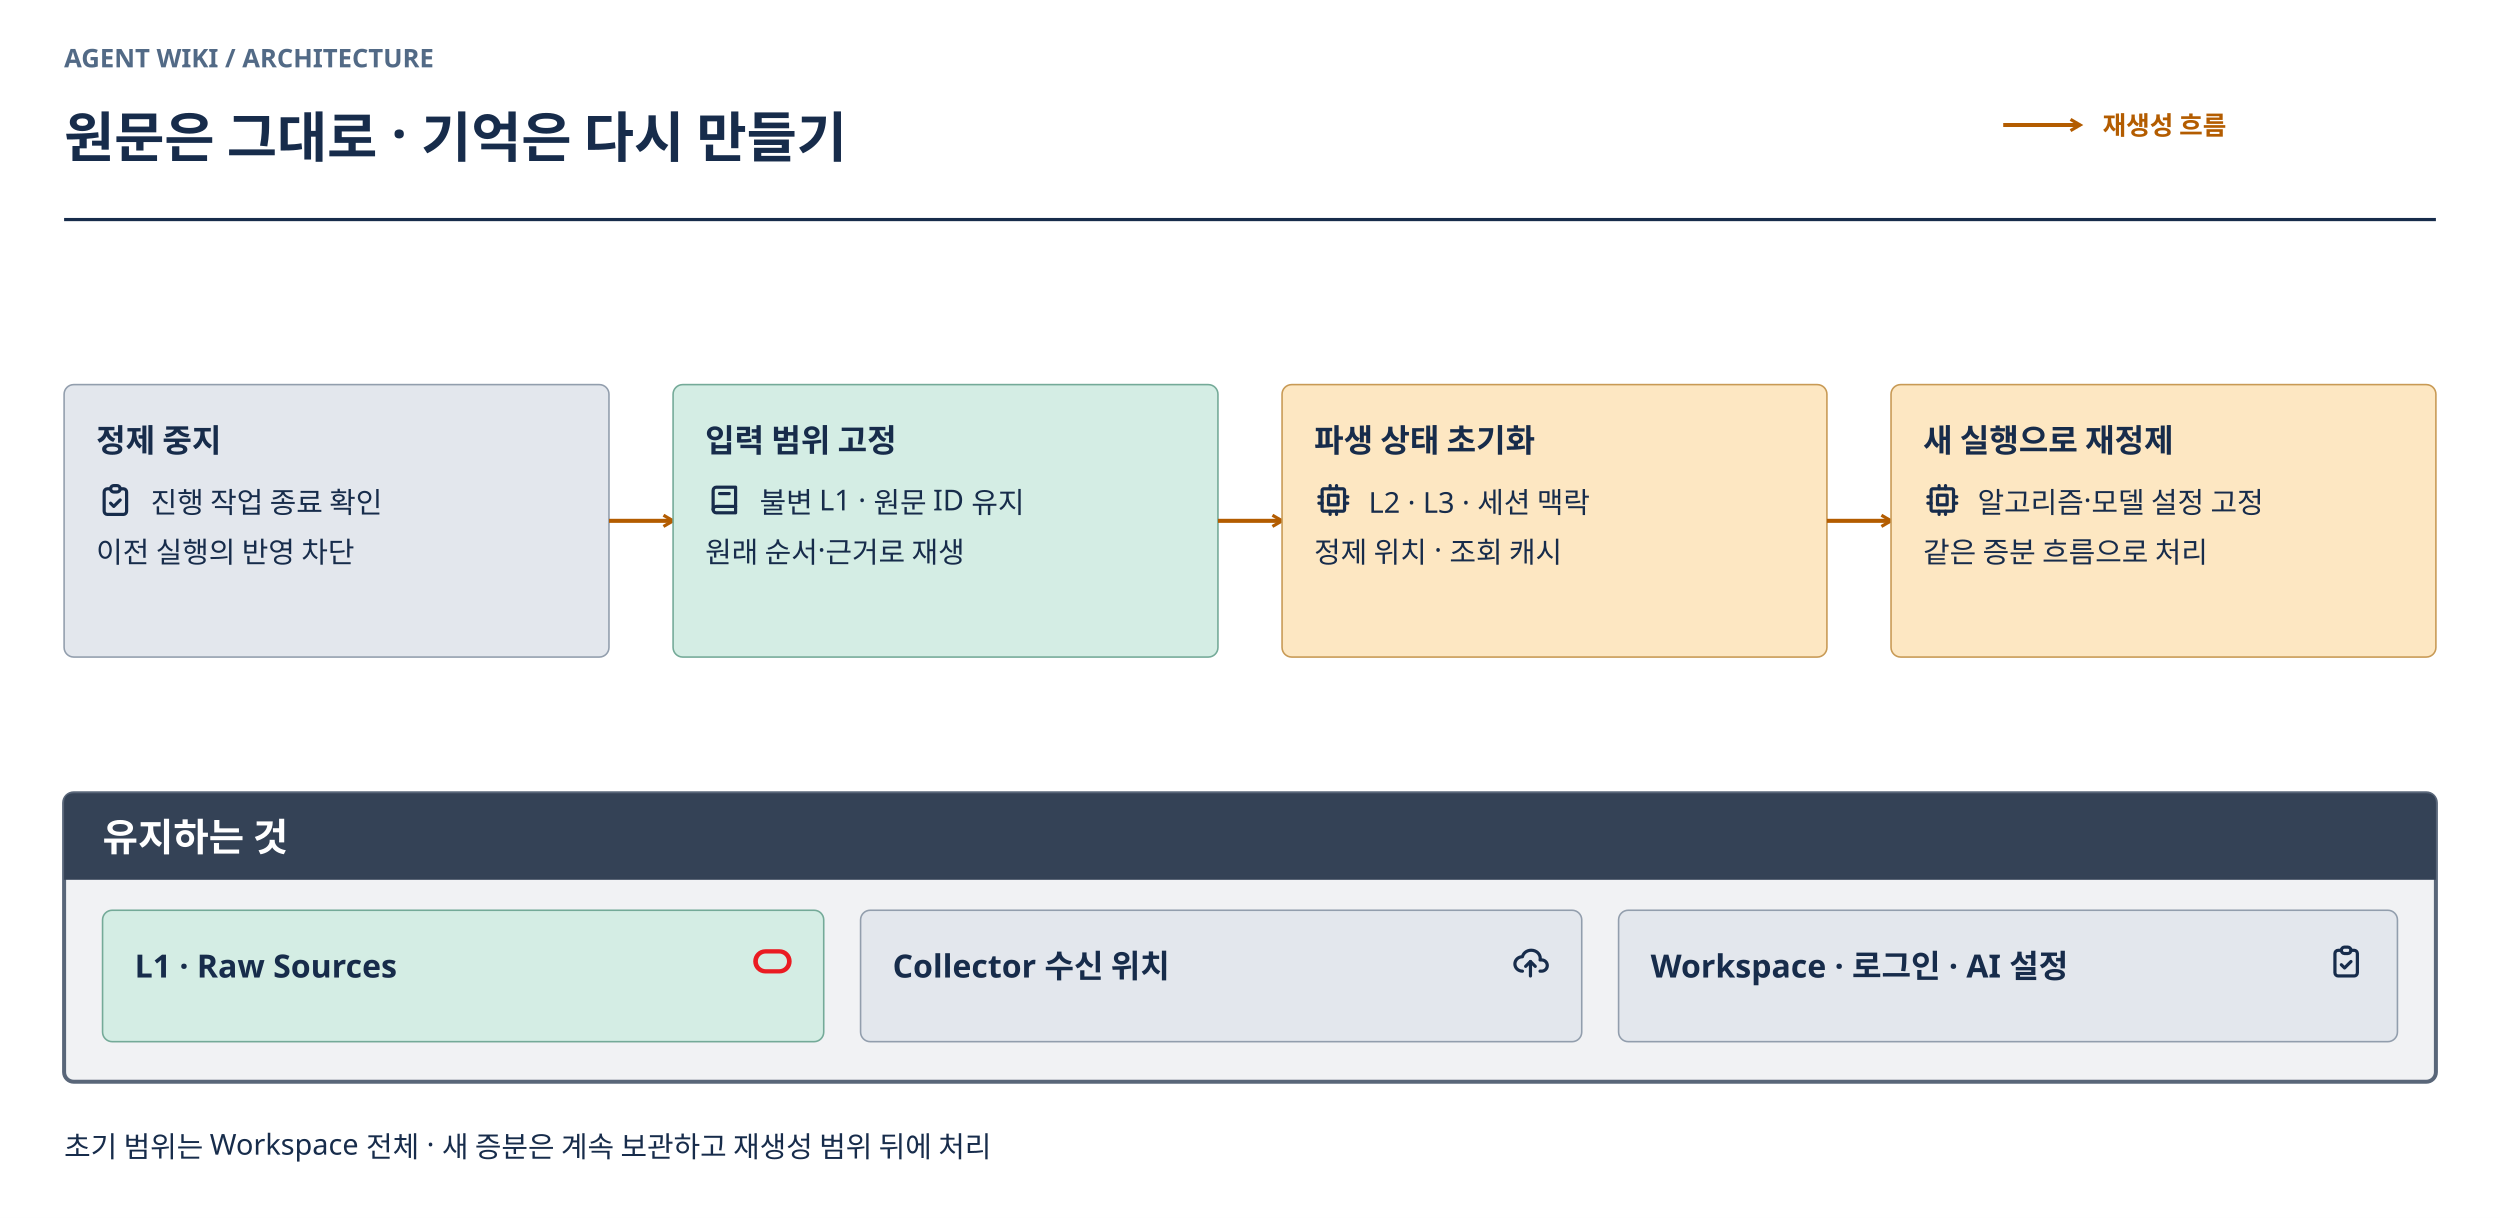
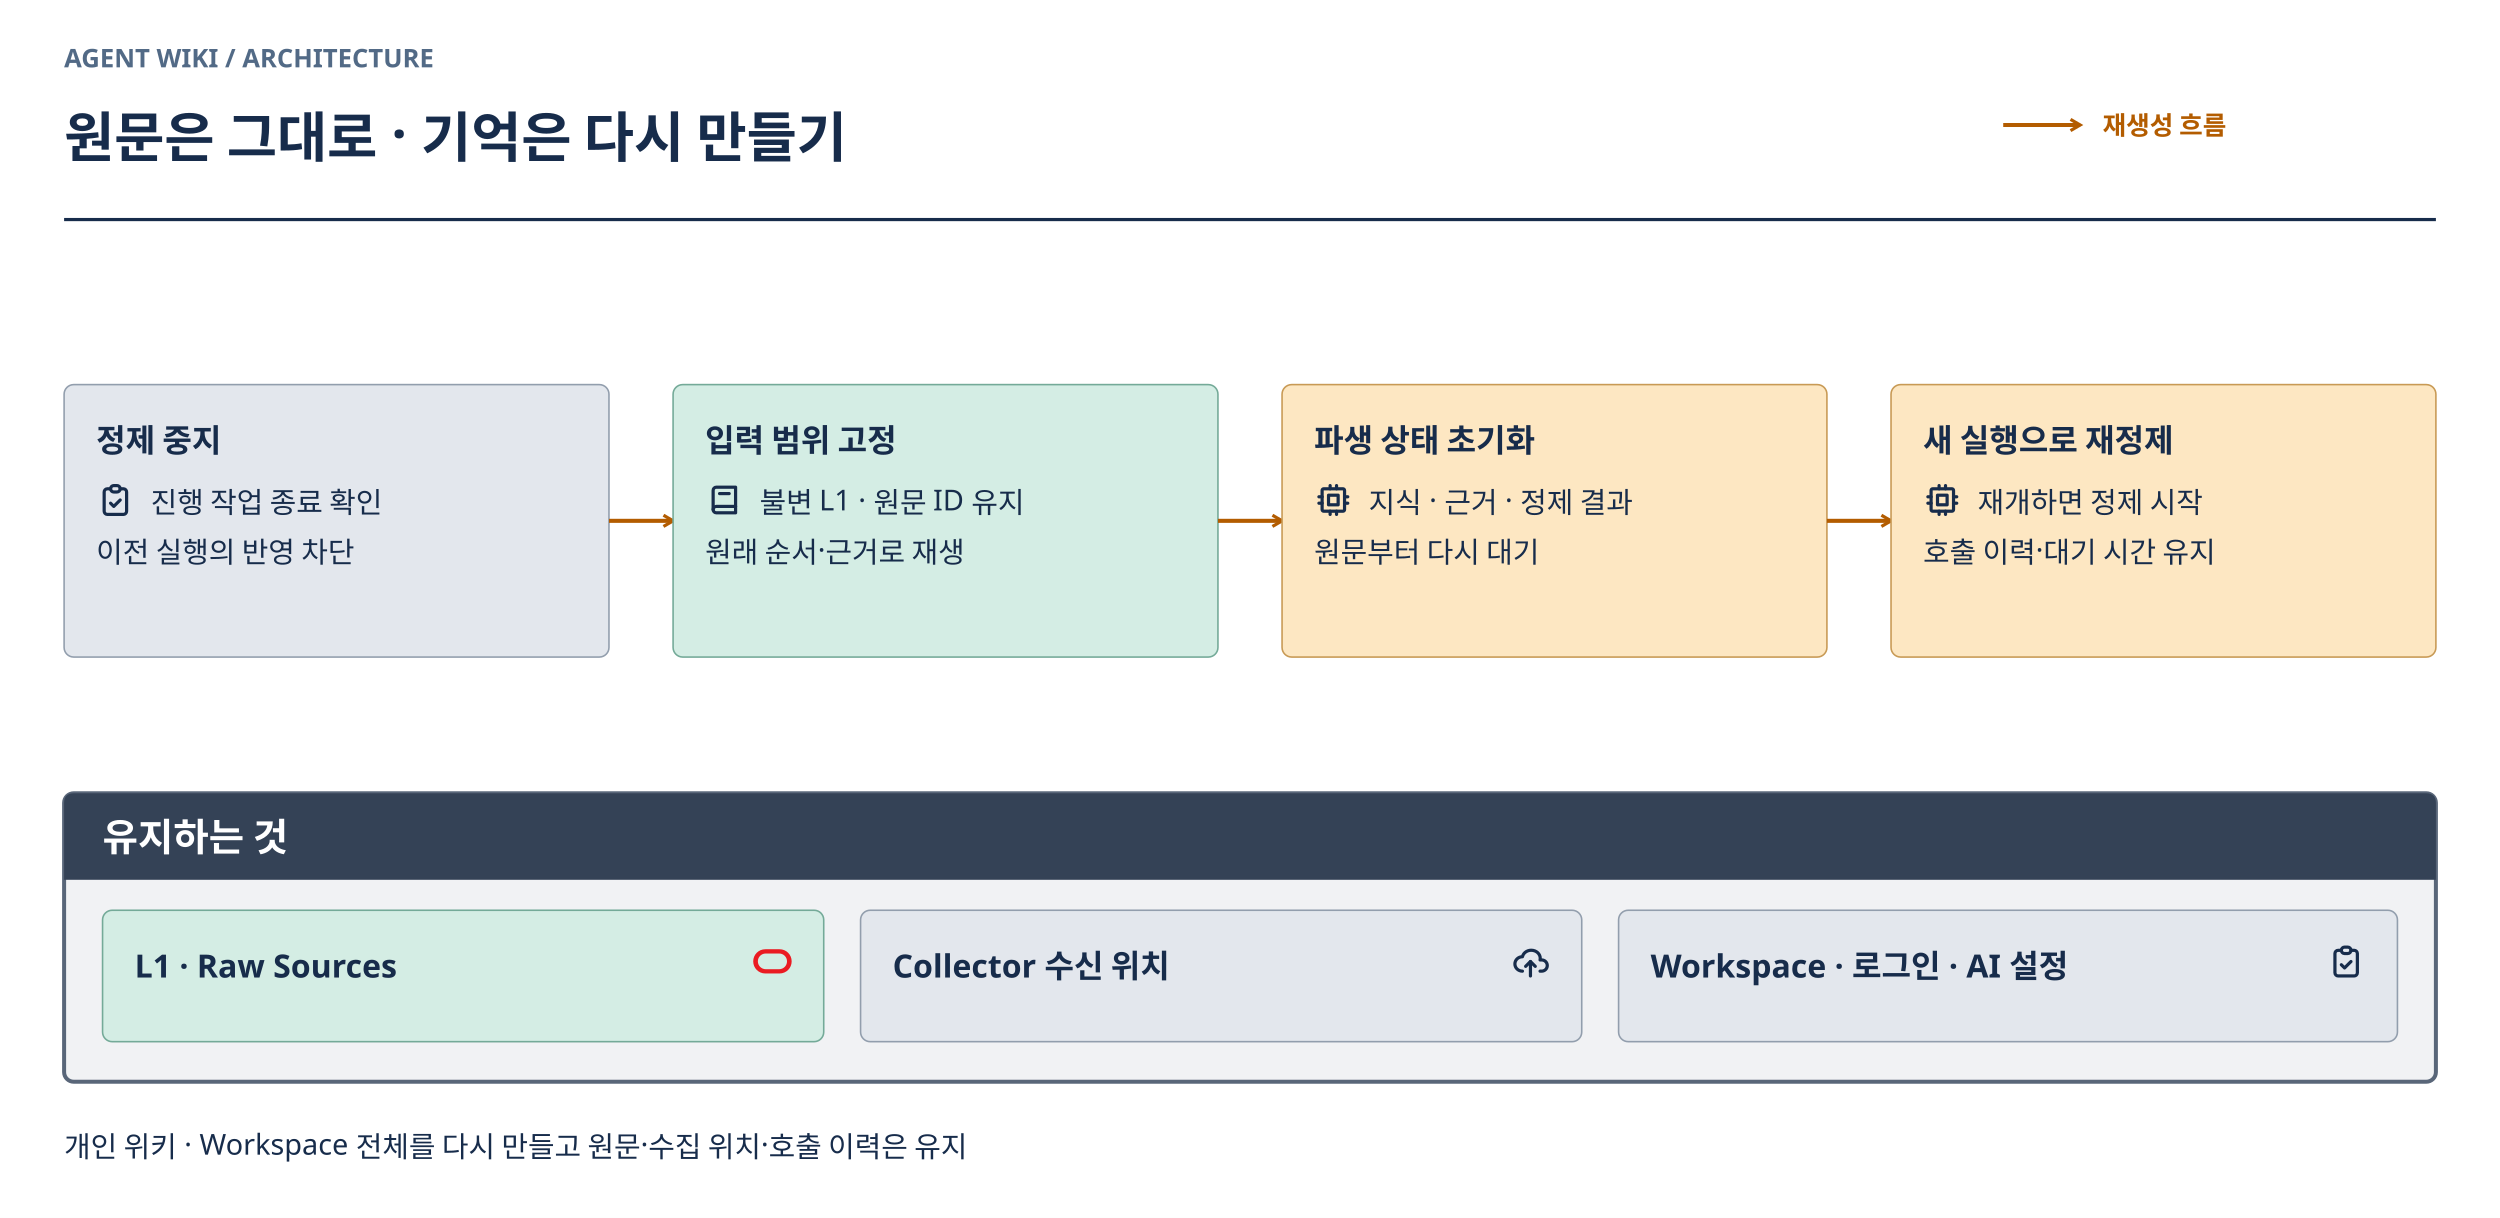
<svg xmlns="http://www.w3.org/2000/svg" width="1560" height="760" viewBox="0 0 1560 760" role="img" aria-labelledby="title desc">
  <defs>
    <marker id="arrow-ingest" markerWidth="9" markerHeight="9" refX="7" refY="4.5" orient="auto-start-reverse" markerUnits="userSpaceOnUse">
      <path d="M1 1 L7 4.5 L1 8" fill="none" stroke="#B35C00" stroke-width="2" />
    </marker>
    <marker id="arrow-query" markerWidth="9" markerHeight="9" refX="7" refY="4.5" orient="auto-start-reverse" markerUnits="userSpaceOnUse">
      <path d="M1 1 L7 4.5 L1 8" fill="none" stroke="#245CC5" stroke-width="2" />
    </marker>
    <marker id="arrow-ops" markerWidth="9" markerHeight="9" refX="7" refY="4.5" orient="auto-start-reverse" markerUnits="userSpaceOnUse">
      <path d="M1 1 L7 4.5 L1 8" fill="none" stroke="#68778B" stroke-width="2" />
    </marker>
    <marker id="arrow-relation" markerWidth="9" markerHeight="9" refX="7" refY="4.5" orient="auto-start-reverse" markerUnits="userSpaceOnUse">
      <path d="M1 1 L7 4.5 L1 8" fill="none" stroke="#8054A3" stroke-width="2" />
    </marker>
  </defs>
  <g font-family="Noto Sans KR, sans-serif">
    <rect width="1560" height="760" fill="#FFFFFF" />
    <text x="40" y="42" font-size="16" font-weight="700" fill="#526A86">AGENT WIKI / ARCHITECTURE</text>
    <text x="40" y="98" font-size="34" font-weight="700" fill="#172C4B">원문은 그대로 · 기억은 다시 만들기</text>
    <path d="M40 137 H1520" stroke="#172C4B" stroke-width="2" />
    <path d="M1250 78 H1298" fill="none" stroke="#B35C00" stroke-width="2.5" stroke-linejoin="round" marker-end="url(#arrow-ingest)" />
    <text x="1312" y="84" font-size="16" font-weight="700" fill="#B35C00">재생성 흐름</text>
    <rect x="40" y="240" width="340" height="170" rx="6" fill="#E3E7ED" stroke="#929EAD" />
    <text x="60" y="282" font-size="20" font-weight="700" fill="#172C4B">정제 중지</text>
    <svg width="24" height="24" viewBox="0 0 24 24" fill="none" stroke="currentColor" stroke-width="2" stroke-linecap="round" stroke-linejoin="round" x="60" y="300" color="#172C4B">
      <path d="M9 5h-2a2 2 0 0 0 -2 2v12a2 2 0 0 0 2 2h10a2 2 0 0 0 2 -2v-12a2 2 0 0 0 -2 -2h-2" />
      <path d="M9 3m0 2a2 2 0 0 1 2 -2h2a2 2 0 0 1 2 2v0a2 2 0 0 1 -2 2h-2a2 2 0 0 1 -2 -2z" />
      <path d="M9 14l2 2l4 -4" />
    </svg>
    <text x="94" y="320" font-size="18" font-weight="400" fill="#172C4B">진행 작업 종료 확인</text>
    <text x="60" y="351" font-size="18" font-weight="400" fill="#172C4B">이전 실행의 반영 차단</text>
    <path d="M380 325 H420" fill="none" stroke="#B35C00" stroke-width="2.5" stroke-linejoin="round" marker-end="url(#arrow-ingest)" />
    <rect x="420" y="240" width="340" height="170" rx="6" fill="#D4EDE4" stroke="#74AA98" />
    <text x="440" y="282" font-size="20" font-weight="700" fill="#172C4B">입력 범위 고정</text>
    <svg width="24" height="24" viewBox="0 0 24 24" fill="none" stroke="currentColor" stroke-width="2" stroke-linecap="round" stroke-linejoin="round" x="440" y="300" color="#172C4B">
      <path d="M19 4v16h-12a2 2 0 0 1 -2 -2v-12a2 2 0 0 1 2 -2h12z" />
      <path d="M19 16h-12a2 2 0 0 0 -2 2" />
      <path d="M9 8h6" />
    </svg>
    <text x="474" y="320" font-size="18" font-weight="400" fill="#172C4B">불변 L1 · 원문 ID 유지</text>
    <text x="440" y="351" font-size="18" font-weight="400" fill="#172C4B">원래 순서·근거로 재생</text>
    <path d="M760 325 H800" fill="none" stroke="#B35C00" stroke-width="2.5" stroke-linejoin="round" marker-end="url(#arrow-ingest)" />
    <rect x="800" y="240" width="340" height="170" rx="6" fill="#FDE7C2" stroke="#C89A55" />
    <text x="820" y="282" font-size="20" font-weight="700" fill="#172C4B">파생 상태 초기화</text>
    <svg width="24" height="24" viewBox="0 0 24 24" fill="none" stroke="currentColor" stroke-width="2" stroke-linecap="round" stroke-linejoin="round" x="820" y="300" color="#172C4B">
      <path d="M5 5m0 1a1 1 0 0 1 1 -1h12a1 1 0 0 1 1 1v12a1 1 0 0 1 -1 1h-12a1 1 0 0 1 -1 -1z" />
      <path d="M9 9h6v6h-6z" />
      <path d="M3 10h2" />
      <path d="M3 14h2" />
      <path d="M10 3v2" />
      <path d="M14 3v2" />
      <path d="M21 10h-2" />
      <path d="M21 14h-2" />
      <path d="M14 21v-2" />
      <path d="M10 21v-2" />
    </svg>
-     <text x="854" y="320" font-size="18" font-weight="400" fill="#172C4B">L2 · L3 · 세션 맥락</text>
-     <text x="820" y="351" font-size="18" font-weight="400" fill="#172C4B">정제 위치 · 조회 캐시</text>
+     <text x="854" y="320" font-size="18" font-weight="400" fill="#172C4B">지식 · 근거 · 정제 결과</text>
+     <text x="820" y="351" font-size="18" font-weight="400" fill="#172C4B">원문부터 다시 대기</text>
    <path d="M1140 325 H1180" fill="none" stroke="#B35C00" stroke-width="2.5" stroke-linejoin="round" marker-end="url(#arrow-ingest)" />
    <rect x="1180" y="240" width="340" height="170" rx="6" fill="#FDE7C2" stroke="#C89A55" />
    <text x="1200" y="282" font-size="20" font-weight="700" fill="#172C4B">새 실행으로 재정제</text>
    <svg width="24" height="24" viewBox="0 0 24 24" fill="none" stroke="currentColor" stroke-width="2" stroke-linecap="round" stroke-linejoin="round" x="1200" y="300" color="#172C4B">
      <path d="M5 5m0 1a1 1 0 0 1 1 -1h12a1 1 0 0 1 1 1v12a1 1 0 0 1 -1 1h-12a1 1 0 0 1 -1 -1z" />
      <path d="M9 9h6v6h-6z" />
      <path d="M3 10h2" />
      <path d="M3 14h2" />
      <path d="M10 3v2" />
      <path d="M14 3v2" />
      <path d="M21 10h-2" />
      <path d="M21 14h-2" />
      <path d="M14 21v-2" />
      <path d="M10 21v-2" />
    </svg>
-     <text x="1234" y="320" font-size="18" font-weight="400" fill="#172C4B">알고리즘·모델 설정 고정</text>
-     <text x="1200" y="351" font-size="18" font-weight="400" fill="#172C4B">같은 증분 흐름으로 처리</text>
+     <text x="1234" y="320" font-size="18" font-weight="400" fill="#172C4B">재개하면 정제 시작</text>
+     <text x="1200" y="351" font-size="18" font-weight="400" fill="#172C4B">호출 이력·대기 시간 유지</text>
    <rect x="40" y="495" width="1480" height="180" rx="6" fill="#F1F2F4" stroke="#596679" stroke-width="2.5" />
    <path d="M46 495 H1514 Q1520 495 1520 501 V549 H40 V501 Q40 495 46 495" fill="#344256" />
    <text x="64" y="531" font-size="24" font-weight="700" fill="#FFFFFF">유지하는 것</text>
    <rect x="64" y="568" width="450" height="82" rx="6" fill="#D4EDE4" stroke="#74AA98" />
    <text x="84" y="610" font-size="20" font-weight="700" fill="#172C4B">L1 · Raw Sources</text>
    <svg fill="none" viewBox="0 0 100 100" x="470" y="588" width="24" height="24" color="#172C4B">
      <path fill="#ea1b22" d="M31.529 81.056C14.013 81.056 0 67.044 0 49.528s14.013-31.529 31.529-31.529H68.47c17.517 0 31.53 14.013 31.53 31.529S85.987 81.056 68.471 81.056zM67.516 69.91c11.465 0 20.382-9.236 20.382-20.382 0-11.465-9.236-20.382-20.382-20.382H32.484c-11.465 0-20.382 9.235-20.382 20.382 0 11.146 9.236 20.382 20.382 20.382z" />
    </svg>
    <rect x="537" y="568" width="450" height="82" rx="6" fill="#E3E7ED" stroke="#929EAD" />
    <text x="557" y="610" font-size="20" font-weight="700" fill="#172C4B">Collector 수신 위치</text>
    <svg width="24" height="24" viewBox="0 0 24 24" fill="none" stroke="currentColor" stroke-width="2" stroke-linecap="round" stroke-linejoin="round" x="943" y="588" color="#172C4B">
      <path d="M7 18a4.6 4.4 0 0 1 0 -9a5 4.5 0 0 1 11 2h1a3.5 3.5 0 0 1 0 7h-1" />
      <path d="M9 15l3 -3l3 3" />
      <path d="M12 12l0 9" />
    </svg>
    <rect x="1010" y="568" width="486" height="82" rx="6" fill="#E3E7ED" stroke="#929EAD" />
    <text x="1030" y="610" font-size="20" font-weight="700" fill="#172C4B">Workspace · 로그인 · AI 설정</text>
    <svg width="24" height="24" viewBox="0 0 24 24" fill="none" stroke="currentColor" stroke-width="2" stroke-linecap="round" stroke-linejoin="round" x="1452" y="588" color="#172C4B">
      <path d="M9 5h-2a2 2 0 0 0 -2 2v12a2 2 0 0 0 2 2h10a2 2 0 0 0 2 -2v-12a2 2 0 0 0 -2 -2h-2" />
      <path d="M9 3m0 2a2 2 0 0 1 2 -2h2a2 2 0 0 1 2 2v0a2 2 0 0 1 -2 2h-2a2 2 0 0 1 -2 -2z" />
      <path d="M9 14l2 2l4 -4" />
    </svg>
-     <text x="40" y="722" font-size="18" font-weight="400" fill="#172C4B">초기 범위는 Workspace 전체 · 새 증분은 계속 보관하고 재생성 범위 뒤에 처리</text>
+     <text x="40" y="722" font-size="18" font-weight="400" fill="#172C4B">개인 위키 · Workspace 전체를 다시 만들고 원문·수집 위치·호출 이력은 유지</text>
  </g>
</svg>
